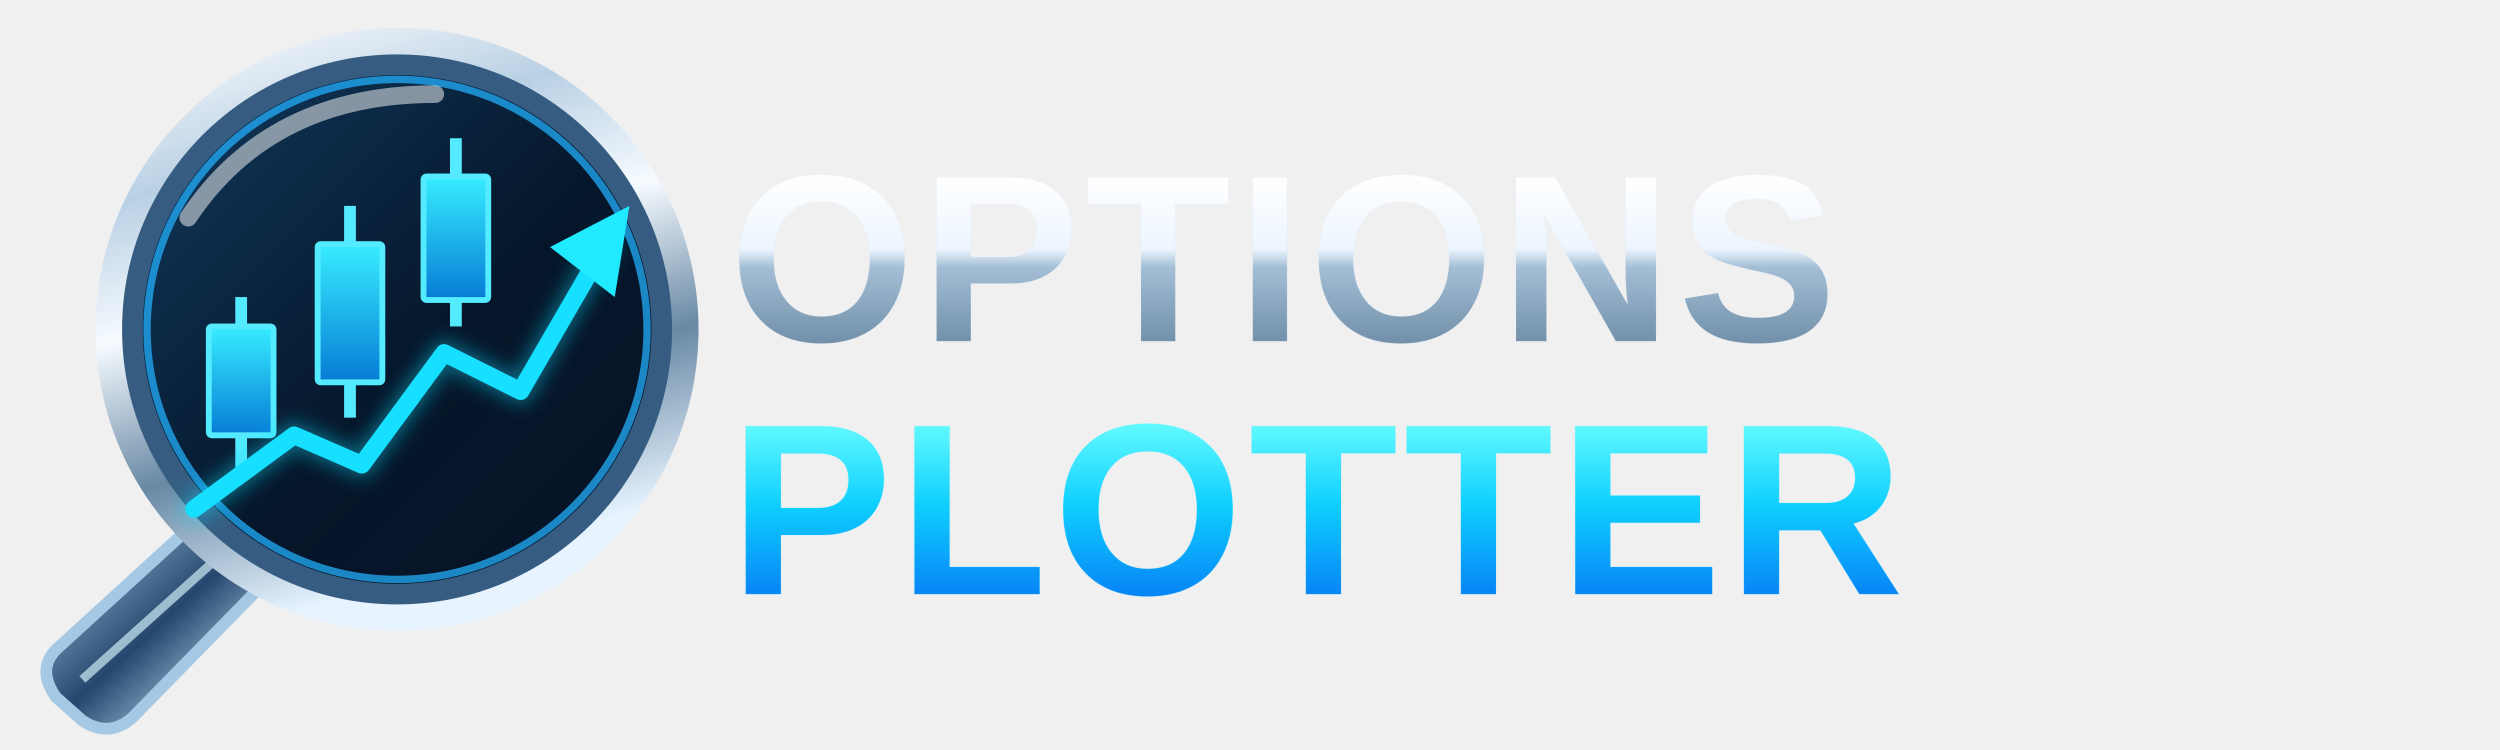
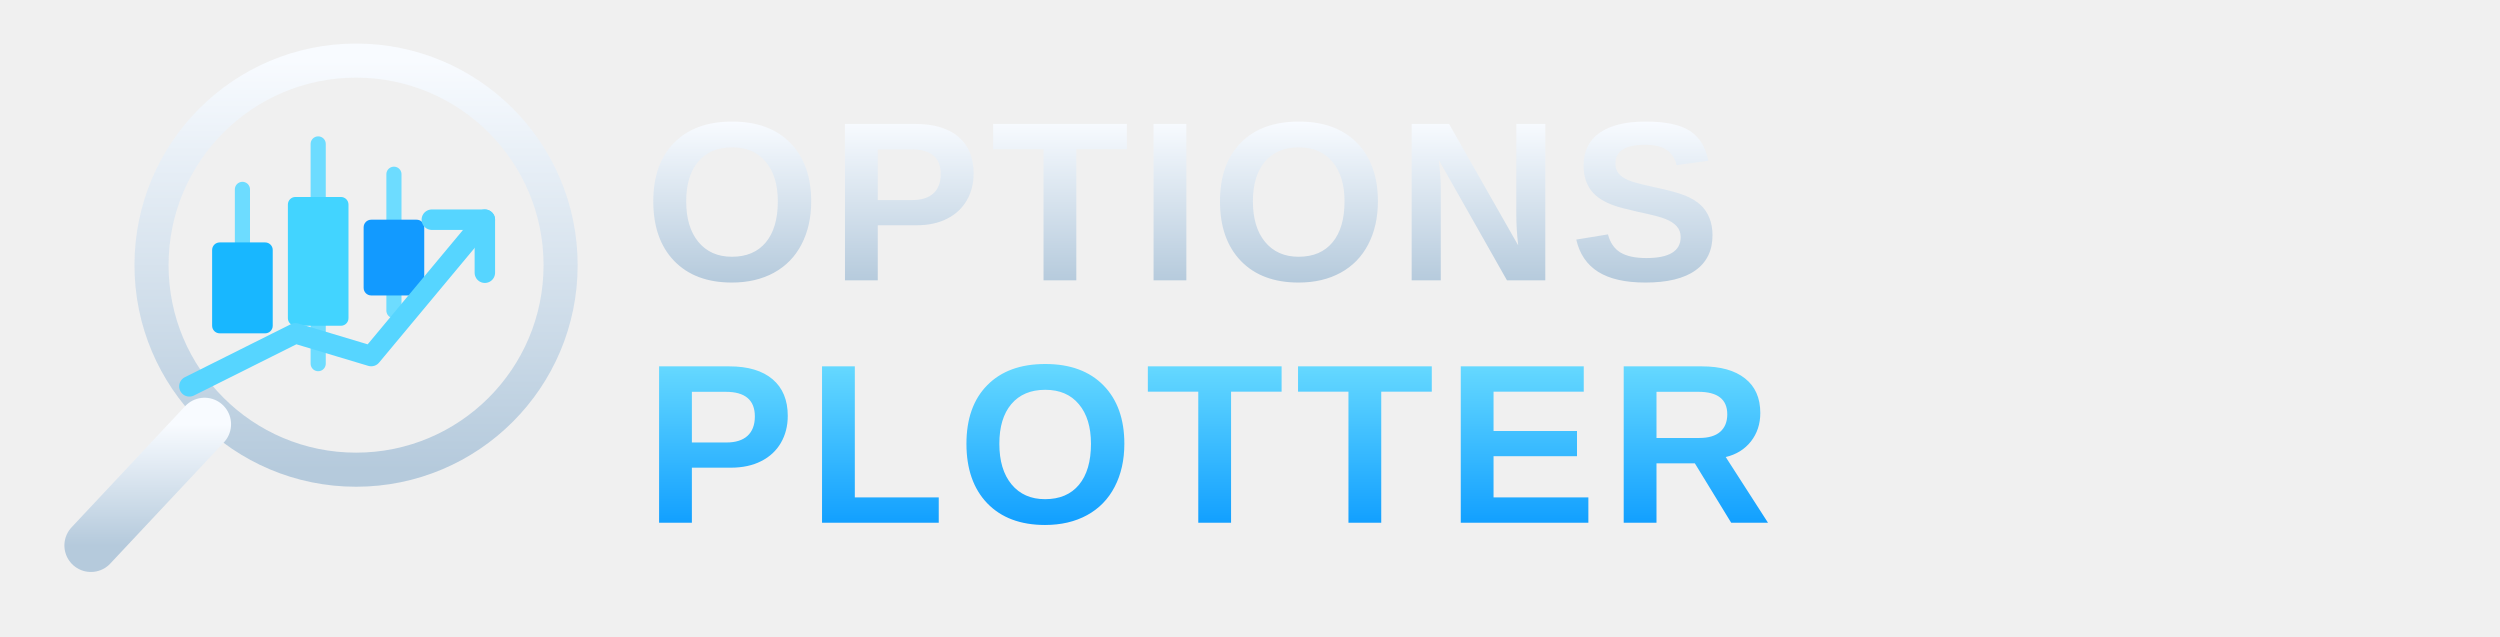
- <svg xmlns="http://www.w3.org/2000/svg" viewBox="0 0 850 255" role="img" aria-labelledby="title desc">
+ <svg xmlns="http://www.w3.org/2000/svg" viewBox="0 0 330 84" role="img" aria-labelledby="t d">
  <defs>
-     <linearGradient id="metal" x1="0" y1="0" x2=".3" y2="1">
-       <stop stop-color="#fff" />
-       <stop offset=".26" stop-color="#b9d0e4" />
-       <stop offset=".48" stop-color="#f6fbff" />
-       <stop offset=".73" stop-color="#6888a4" />
-       <stop offset="1" stop-color="#e7f4ff" />
+     <linearGradient id="silver" x1="0" y1="0" x2="0" y2="1">
+       <stop stop-color="#f8fbff" />
+       <stop offset="1" stop-color="#b5cadc" />
    </linearGradient>
-     <linearGradient id="silverText" x1="0" y1="0" x2="0" y2="1">
-       <stop stop-color="#fff" />
-       <stop offset=".44" stop-color="#edf5ff" />
-       <stop offset=".55" stop-color="#a3bed5" />
-       <stop offset="1" stop-color="#718fa9" />
+     <linearGradient id="cyan" x1="0" y1="0" x2="0" y2="1">
+       <stop stop-color="#66d9ff" />
+       <stop offset="1" stop-color="#119fff" />
    </linearGradient>
-     <linearGradient id="cyanText" x1="0" y1="0" x2="0" y2="1">
-       <stop stop-color="#62faff" />
-       <stop offset=".47" stop-color="#0fcfff" />
-       <stop offset="1" stop-color="#0783f7" />
-     </linearGradient>
-     <linearGradient id="glass" x1="0" y1="0" x2="1" y2="1">
-       <stop stop-color="#123c61" />
-       <stop offset=".55" stop-color="#05162a" />
-       <stop offset="1" stop-color="#071326" />
-     </linearGradient>
-     <linearGradient id="handle" x1="0" y1="0" x2="1" y2="1">
-       <stop stop-color="#e6f7ff" />
-       <stop offset=".23" stop-color="#6f96b5" />
-       <stop offset=".5" stop-color="#25466d" />
-       <stop offset=".76" stop-color="#94b8d3" />
-       <stop offset="1" stop-color="#122c50" />
-     </linearGradient>
-     <linearGradient id="bars" x1="0" y1="1" x2="0" y2="0">
-       <stop stop-color="#067bd5" />
-       <stop offset="1" stop-color="#37edff" />
-     </linearGradient>
-     <filter id="glow" x="-40%" y="-40%" width="180%" height="180%">
-       <feGaussianBlur stdDeviation="3" />
-     </filter>
  </defs>
-   <g transform="translate(0 0)">
-     <path d="M66 178 L20 220 Q12 227 19 237 L28 245 Q37 251 45 244 L92 196" fill="url(#handle)" stroke="#a5c9e4" stroke-width="4" />
-     <path d="M28 231 L77 187" fill="none" stroke="#d9f7ff" stroke-opacity=".65" stroke-width="3" />
-     <circle cx="135" cy="112" r="93" fill="url(#glass)" stroke="#365d81" stroke-width="13" />
-     <circle cx="135" cy="112" r="98" fill="none" stroke="url(#metal)" stroke-width="9" />
-     <circle cx="135" cy="112" r="85" fill="none" stroke="#21aefa" stroke-width="2.5" opacity=".75" />
-     <path d="M64 74 Q92 32 148 32" fill="none" stroke="#fff" stroke-opacity=".5" stroke-width="6" stroke-linecap="round" />
-     <g fill="url(#bars)" stroke="#54eaff" stroke-width="2">
-       <path d="M82 125 v-24 M82 159 v-12" fill="none" stroke-width="4" />
-       <rect x="71" y="111" width="22" height="37" rx="1" />
-       <path d="M119 91 v-21 M119 142 v-15" fill="none" stroke-width="4" />
-       <rect x="108" y="83" width="22" height="47" rx="1" />
-       <path d="M155 66 v-19 M155 111 v-15" fill="none" stroke-width="4" />
-       <rect x="144" y="60" width="22" height="42" rx="1" />
-     </g>
-     <path d="M66 173 L100 148 L123 158 L151 120 L177 133 L206 83" fill="none" stroke="#10dfff" stroke-width="9" stroke-linejoin="round" stroke-linecap="round" opacity=".4" filter="url(#glow)" />
-     <path d="M66 173 L100 148 L123 158 L151 120 L177 133 L206 83" fill="none" stroke="#16dfff" stroke-width="6" stroke-linejoin="round" stroke-linecap="round" />
-     <path d="M187 84 L214 70 L209 101 Z" fill="#20eaff" />
-   </g>
-   <g font-family="Arial, Helvetica, sans-serif" font-weight="600" letter-spacing="2">
-     <text x="248" y="116" font-size="81" textLength="580" lengthAdjust="spacingAndGlyphs" fill="url(#silverText)" stroke="#d2e8f8" stroke-opacity=".12" stroke-width=".4">OPTIONS</text>
-     <text x="248" y="202" font-size="83" textLength="580" lengthAdjust="spacingAndGlyphs" fill="url(#cyanText)" stroke="#38e5ff" stroke-opacity=".12" stroke-width=".4">PLOTTER</text>
-   </g>
+   <circle cx="47" cy="35" r="27" fill="none" stroke="url(#silver)" stroke-width="4.5" />
+   <path d="M27 56 L12 72" stroke="url(#silver)" stroke-width="7" stroke-linecap="round" />
+   <path d="M32 42V25 M42 48V19 M52 41V23" stroke="#6ddcff" stroke-width="2" stroke-linecap="round" />
+   <rect x="28" y="32" width="8" height="12" rx="1" fill="#18b7ff" />
+   <rect x="38" y="26" width="8" height="17" rx="1" fill="#42d4ff" />
+   <rect x="48" y="29" width="8" height="10" rx="1" fill="#129aff" />
+   <path d="M25 51L39 44L49 47L64 29" fill="none" stroke="#56d5ff" stroke-width="2.7" stroke-linecap="round" stroke-linejoin="round" />
+   <path d="M57 29H64V36" fill="none" stroke="#56d5ff" stroke-width="2.7" stroke-linecap="round" stroke-linejoin="round" />
+   <text x="85" y="37" fill="url(#silver)" font-family="Segoe UI,Arial,sans-serif" font-size="30" font-weight="600" letter-spacing="1.2">OPTIONS</text>
+   <text x="85" y="69" fill="url(#cyan)" font-family="Segoe UI,Arial,sans-serif" font-size="30" font-weight="600" letter-spacing="1.5">PLOTTER</text>
</svg>
